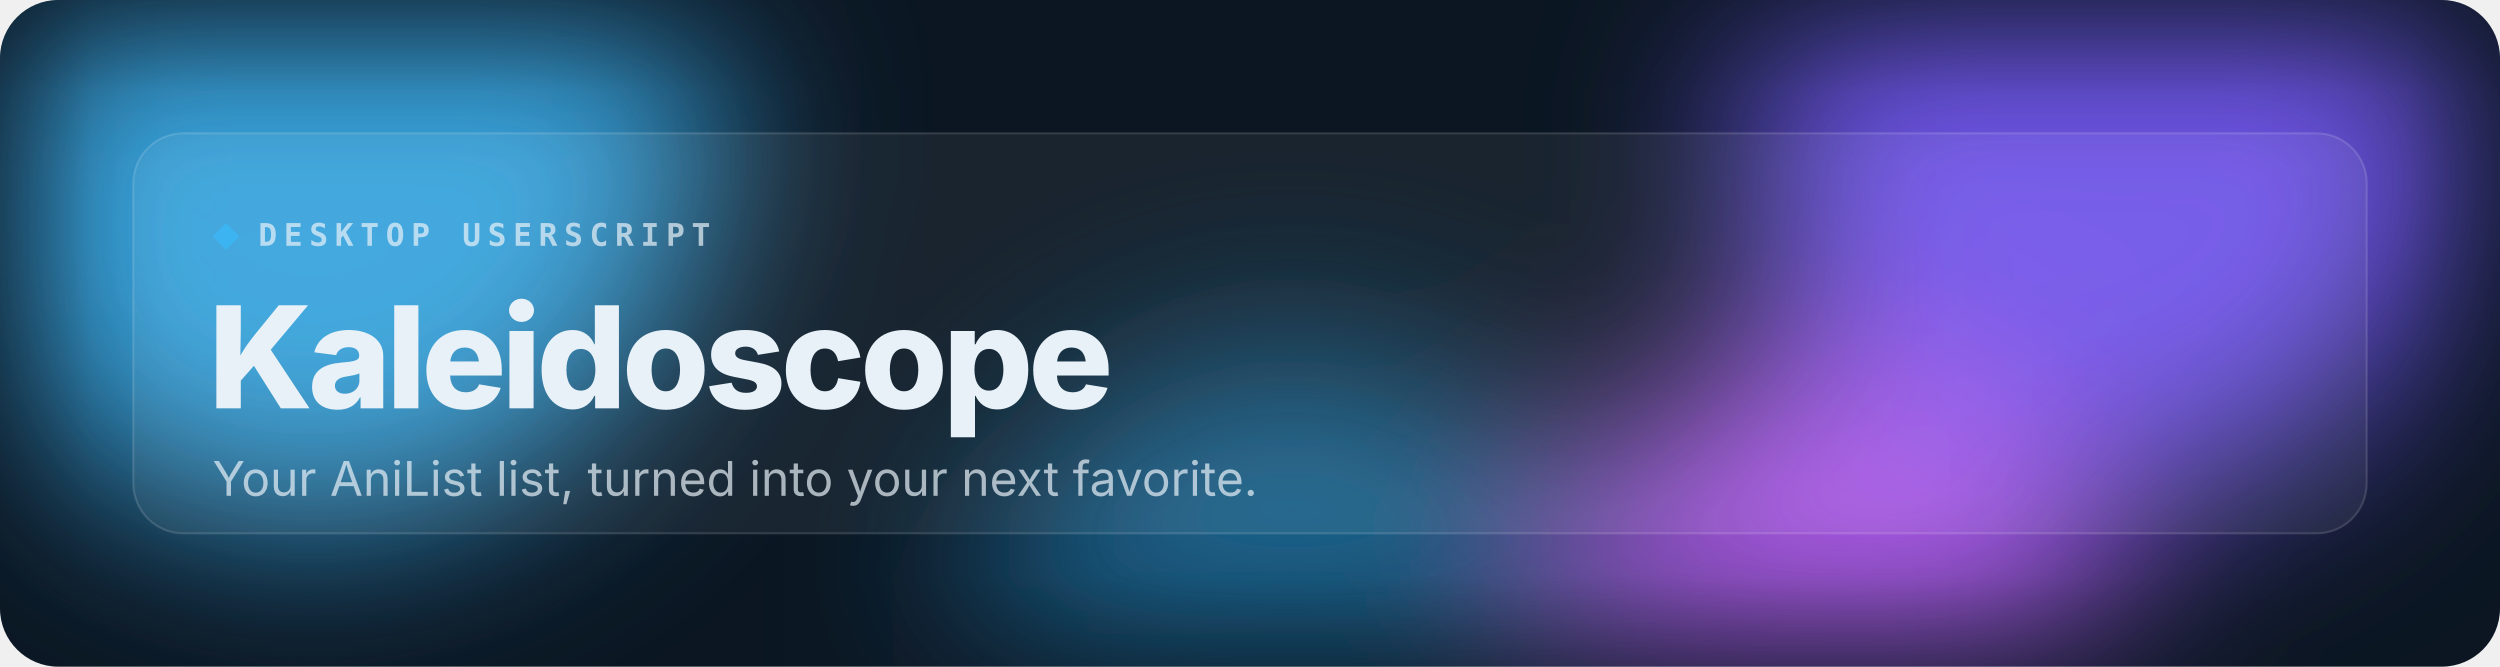
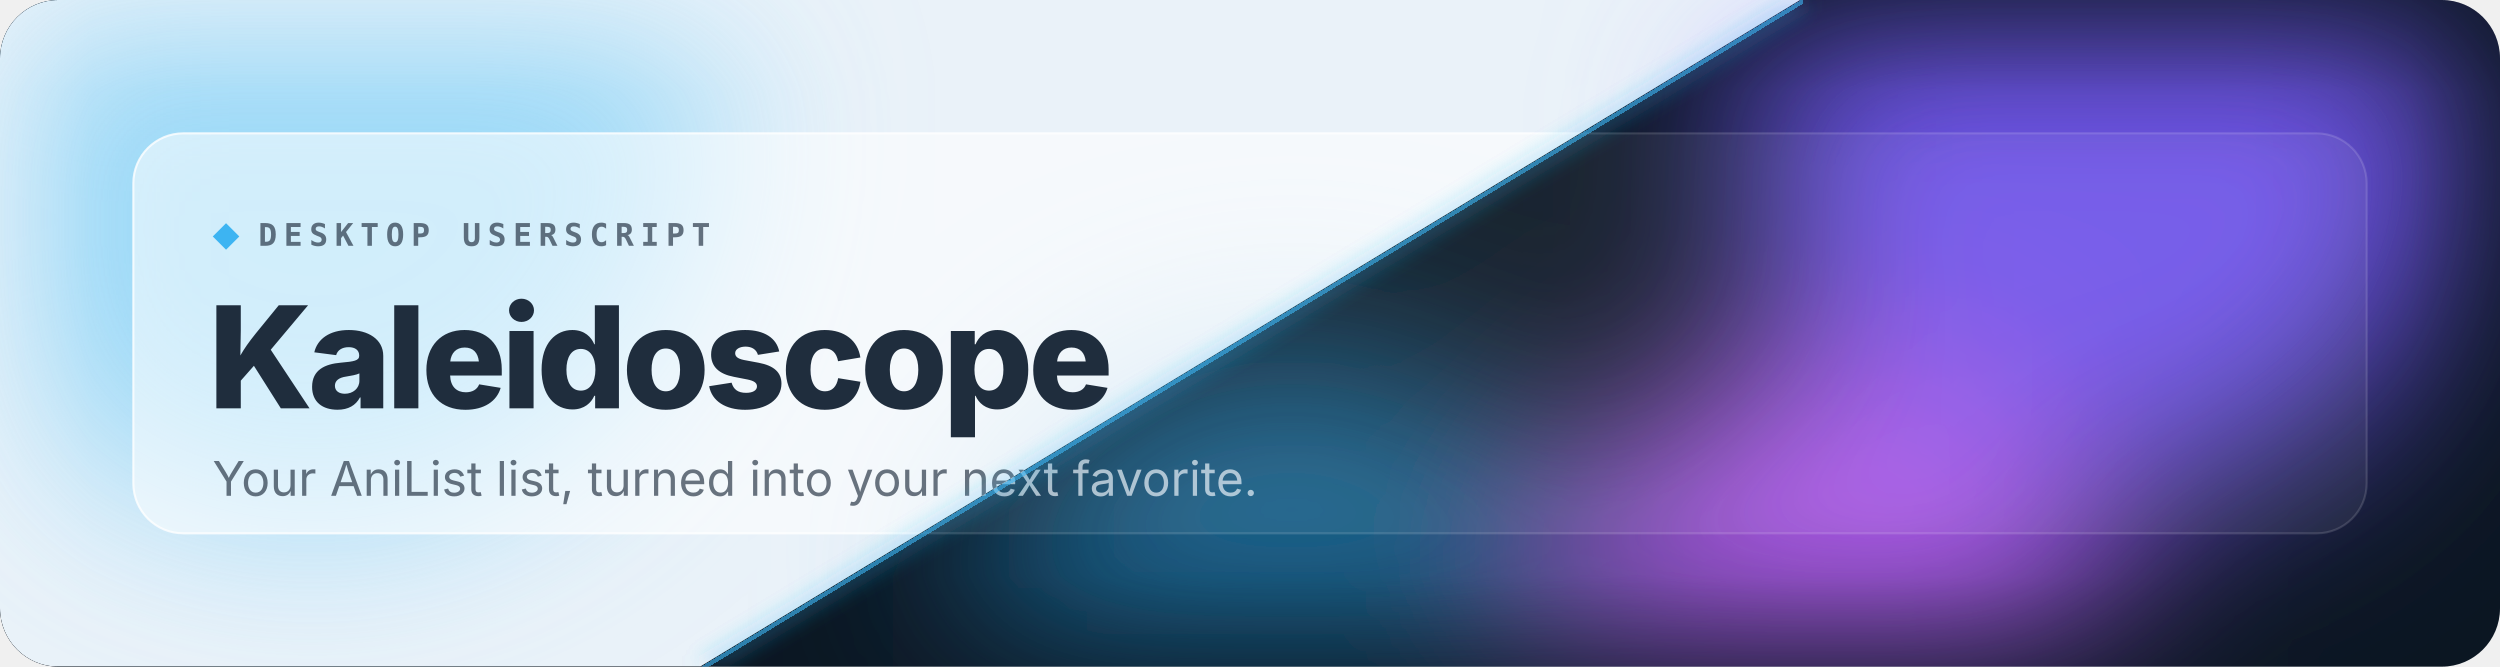
- <svg xmlns="http://www.w3.org/2000/svg" width="1200" height="320" viewBox="0 0 1200 320" role="img" aria-label="Kaleidoscope">
+ <svg xmlns="http://www.w3.org/2000/svg" width="1200" height="320" viewBox="0 0 1200 320" role="img" aria-label="Kaleidoscope, in light and dark">
  <defs>
    <clipPath id="c">
      <rect width="1200" height="320" rx="28" />
    </clipPath>
    <filter id="b" x="-50%" y="-50%" width="200%" height="200%">
      <feGaussianBlur stdDeviation="46" />
    </filter>
-     <linearGradient id="g" x1="0" y1="0" x2="1" y2="0">
+     <filter id="goo" x="-10%" y="-10%" width="120%" height="120%">
+       <feGaussianBlur stdDeviation="7" />
+       <feColorMatrix type="matrix" values="1 0 0 0 0 0 1 0 0 0 0 0 1 0 0 0 0 0 26 -11" />
+     </filter>
+     <filter id="ln" x="-10%" y="-10%" width="120%" height="120%">
+       <feColorMatrix in="SourceGraphic" type="matrix" values="0 0 0 0 1 0 0 0 0 1 0 0 0 0 1 1 0 0 0 0" result="s" />
+       <feMorphology in="s" operator="dilate" radius="1" result="d" />
+       <feComposite in="d" in2="s" operator="out" result="e" />
+       <feFlood flood-color="#3db4f2" flood-opacity=".6" />
+       <feComposite in2="e" operator="in" result="c" />
+       <feGaussianBlur in="c" stdDeviation="5" result="g" />
+       <feMerge>
+         <feMergeNode in="g" />
+         <feMergeNode in="g" />
+         <feMergeNode in="c" />
+       </feMerge>
+     </filter>
+     <mask id="lt" maskUnits="userSpaceOnUse" x="0" y="0" width="1200" height="320">
+       <rect width="1200" height="320" fill="#000" />
+       <g>
+         <path d="M-60 -60 L916.8 -60 L916.8 -32.0 L903.6 -24.0 L890.4 -16.0 L877.2 -8.0 L864.0 0.0 L850.8 8.0 L837.6 16.0 L824.4 24.0 L811.2 32.0 L798.0 40.0 L784.8 48.0 L771.6 56.0 L758.4 64.0 L745.2 72.0 L732.0 80.0 L718.8 88.0 L705.6 96.0 L692.4 104.0 L679.2 112.0 L666.0 120.0 L652.8 128.0 L639.6 136.0 L626.4 144.0 L613.2 152.0 L600.0 160.0 L586.8 168.0 L573.6 176.0 L560.4 184.0 L547.2 192.0 L534.0 200.0 L520.8 208.0 L507.6 216.0 L494.4 224.0 L481.2 232.0 L468.0 240.0 L454.8 248.0 L441.6 256.0 L428.4 264.0 L415.2 272.0 L402.0 280.0 L388.8 288.0 L375.6 296.0 L362.4 304.0 L349.2 312.0 L336.0 320.0 L322.8 328.0 L309.6 336.0 L296.4 344.0 L283.2 352.0 L-60 380 Z" fill="#fff" />
+       </g>
+     </mask>
+     <linearGradient id="dg" x1="0" y1="0" x2="1" y2="0">
+       <stop offset="0" stop-color="#ffd27a" />
+       <stop offset=".35" stop-color="#ff8a3d" />
+       <stop offset=".7" stop-color="#ff2d6f" />
+       <stop offset="1" stop-color="#b98bff" />
+     </linearGradient>
+     <linearGradient id="lg" x1="0" y1="0" x2="1" y2="0">
      <stop offset="0" stop-color="#ffd27a" />
      <stop offset=".35" stop-color="#ff8a3d" />
      <stop offset=".7" stop-color="#ff2d6f" />
      <stop offset="1" stop-color="#b98bff" />
    </linearGradient>
  </defs>
  <g clip-path="url(#c)">
-     <rect width="1200" height="320" fill="#0b1622" />
-     <g filter="url(#b)" opacity=".9">
-       <circle cx="150" cy="60" r="190" fill="#3db4f2">
-         <animateTransform attributeName="transform" type="translate" values="0 0;90 40;-40 90;0 0" dur="17s" repeatCount="indefinite" calcMode="spline" keySplines=".45 0 .55 1;.45 0 .55 1;.45 0 .55 1" />
-       </circle>
-       <circle cx="1010" cy="70" r="170" fill="#7a5cff">
-         <animateTransform attributeName="transform" type="translate" values="0 0;-80 50;-50 -80;0 0" dur="21s" repeatCount="indefinite" calcMode="spline" keySplines=".45 0 .55 1;.45 0 .55 1;.45 0 .55 1" />
-       </circle>
-       <circle cx="620" cy="330" r="160" fill="#1f6f9f">
-         <animateTransform attributeName="transform" type="translate" values="0 0;70 -40;40 70;0 0" dur="19s" repeatCount="indefinite" calcMode="spline" keySplines=".45 0 .55 1;.45 0 .55 1;.45 0 .55 1" />
-       </circle>
-       <circle cx="880" cy="300" r="130" fill="#c063ff">
-         <animateTransform attributeName="transform" type="translate" values="0 0;-60 -30;30 -60;0 0" dur="23s" repeatCount="indefinite" calcMode="spline" keySplines=".45 0 .55 1;.45 0 .55 1;.45 0 .55 1" />
-       </circle>
+     <g>
+       <rect width="1200" height="320" fill="#0b1622" />
+       <g filter="url(#b)" opacity="0.9">
+         <circle cx="150" cy="60" r="190" fill="#3db4f2">
+           <animateTransform attributeName="transform" type="translate" values="0 0;90 40;-40 90;0 0" dur="17s" repeatCount="indefinite" calcMode="spline" keySplines=".45 0 .55 1;.45 0 .55 1;.45 0 .55 1" />
+         </circle>
+         <circle cx="1010" cy="70" r="170" fill="#7a5cff">
+           <animateTransform attributeName="transform" type="translate" values="0 0;-80 50;-50 -80;0 0" dur="21s" repeatCount="indefinite" calcMode="spline" keySplines=".45 0 .55 1;.45 0 .55 1;.45 0 .55 1" />
+         </circle>
+         <circle cx="620" cy="330" r="160" fill="#1f6f9f">
+           <animateTransform attributeName="transform" type="translate" values="0 0;70 -40;40 70;0 0" dur="19s" repeatCount="indefinite" calcMode="spline" keySplines=".45 0 .55 1;.45 0 .55 1;.45 0 .55 1" />
+         </circle>
+         <circle cx="880" cy="300" r="130" fill="#c063ff">
+           <animateTransform attributeName="transform" type="translate" values="0 0;-60 -30;30 -60;0 0" dur="23s" repeatCount="indefinite" calcMode="spline" keySplines=".45 0 .55 1;.45 0 .55 1;.45 0 .55 1" />
+         </circle>
+       </g>
+       <rect x="64" y="64" width="1072" height="192" rx="24" fill="rgba(255,255,255,.06)" stroke="rgba(255,255,255,.14)" />
+       <g font-family="-apple-system,BlinkMacSystemFont,'Segoe UI',Inter,system-ui,sans-serif">
+         <g transform="translate(104 118)">
+           <rect x="0" y="-9" width="9" height="9" fill="#3db4f2" transform="rotate(45 4.5 -4.5)" />
+           <text x="20" y="0" font-family="ui-monospace,SFMono-Regular,Menlo,monospace" font-size="15" font-weight="700" letter-spacing="3.2" fill="rgba(232,241,248,.7)">DESKTOP USERSCRIPT</text>
+         </g>
+         <text x="100" y="196" font-size="68" font-weight="800" letter-spacing="-2.4" fill="#e8f1f8">Kaleidoscope</text>
+         <text x="102" y="238" font-size="23" fill="rgba(232,241,248,.7)">Your AniList list, turned into your next favorite.</text>
+       </g>
    </g>
-     <rect x="64" y="64" width="1072" height="192" rx="24" fill="rgba(255,255,255,.06)" stroke="rgba(255,255,255,.14)" />
-     <g font-family="-apple-system,BlinkMacSystemFont,'Segoe UI',Inter,system-ui,sans-serif">
-       <g transform="translate(104 118)">
-         <rect x="0" y="-9" width="9" height="9" fill="#3db4f2" transform="rotate(45 4.5 -4.5)" />
-         <text x="20" y="0" font-family="ui-monospace,SFMono-Regular,Menlo,monospace" font-size="15" font-weight="700" letter-spacing="3.2" fill="rgba(232,241,248,.7)">DESKTOP USERSCRIPT</text>
+     <g mask="url(#lt)">
+       <g>
+         <rect width="1200" height="320" fill="#eaf2f9" />
+         <g filter="url(#b)" opacity="0.75">
+           <circle cx="150" cy="60" r="190" fill="#7fd0f7">
+             <animateTransform attributeName="transform" type="translate" values="0 0;90 40;-40 90;0 0" dur="17s" repeatCount="indefinite" calcMode="spline" keySplines=".45 0 .55 1;.45 0 .55 1;.45 0 .55 1" />
+           </circle>
+           <circle cx="1010" cy="70" r="170" fill="#a996ff">
+             <animateTransform attributeName="transform" type="translate" values="0 0;-80 50;-50 -80;0 0" dur="21s" repeatCount="indefinite" calcMode="spline" keySplines=".45 0 .55 1;.45 0 .55 1;.45 0 .55 1" />
+           </circle>
+           <circle cx="620" cy="330" r="160" fill="#8fc3e3">
+             <animateTransform attributeName="transform" type="translate" values="0 0;70 -40;40 70;0 0" dur="19s" repeatCount="indefinite" calcMode="spline" keySplines=".45 0 .55 1;.45 0 .55 1;.45 0 .55 1" />
+           </circle>
+           <circle cx="880" cy="300" r="130" fill="#d9a2ff">
+             <animateTransform attributeName="transform" type="translate" values="0 0;-60 -30;30 -60;0 0" dur="23s" repeatCount="indefinite" calcMode="spline" keySplines=".45 0 .55 1;.45 0 .55 1;.45 0 .55 1" />
+           </circle>
+         </g>
+         <rect x="64" y="64" width="1072" height="192" rx="24" fill="rgba(255,255,255,.55)" stroke="rgba(255,255,255,.8)" />
+         <g font-family="-apple-system,BlinkMacSystemFont,'Segoe UI',Inter,system-ui,sans-serif">
+           <g transform="translate(104 118)">
+             <rect x="0" y="-9" width="9" height="9" fill="#3db4f2" transform="rotate(45 4.5 -4.5)" />
+             <text x="20" y="0" font-family="ui-monospace,SFMono-Regular,Menlo,monospace" font-size="15" font-weight="700" letter-spacing="3.2" fill="rgba(31,45,61,.66)">DESKTOP USERSCRIPT</text>
+           </g>
+           <text x="100" y="196" font-size="68" font-weight="800" letter-spacing="-2.4" fill="#1f2d3d">Kaleidoscope</text>
+           <text x="102" y="238" font-size="23" fill="rgba(31,45,61,.66)">Your AniList list, turned into your next favorite.</text>
+         </g>
      </g>
-       <text x="100" y="196" font-size="68" font-weight="800" letter-spacing="-2.4" fill="#e8f1f8">Kaleidoscope</text>
-       <text x="102" y="238" font-size="23" fill="rgba(232,241,248,.7)">Your AniList list, turned into your next favorite.</text>
+     </g>
+     <g filter="url(#ln)" opacity="1">
+       <path d="M-60 -60 L916.8 -60 L916.8 -32.0 L903.6 -24.0 L890.4 -16.0 L877.2 -8.0 L864.0 0.0 L850.8 8.0 L837.6 16.0 L824.4 24.0 L811.2 32.0 L798.0 40.0 L784.8 48.0 L771.6 56.0 L758.4 64.0 L745.2 72.0 L732.0 80.0 L718.8 88.0 L705.6 96.0 L692.4 104.0 L679.2 112.0 L666.0 120.0 L652.8 128.0 L639.6 136.0 L626.4 144.0 L613.2 152.0 L600.0 160.0 L586.8 168.0 L573.6 176.0 L560.4 184.0 L547.2 192.0 L534.0 200.0 L520.8 208.0 L507.6 216.0 L494.4 224.0 L481.2 232.0 L468.0 240.0 L454.8 248.0 L441.6 256.0 L428.4 264.0 L415.2 272.0 L402.0 280.0 L388.8 288.0 L375.6 296.0 L362.4 304.0 L349.2 312.0 L336.0 320.0 L322.8 328.0 L309.6 336.0 L296.4 344.0 L283.2 352.0 L-60 380 Z" fill="#fff" />
    </g>
  </g>
</svg>
